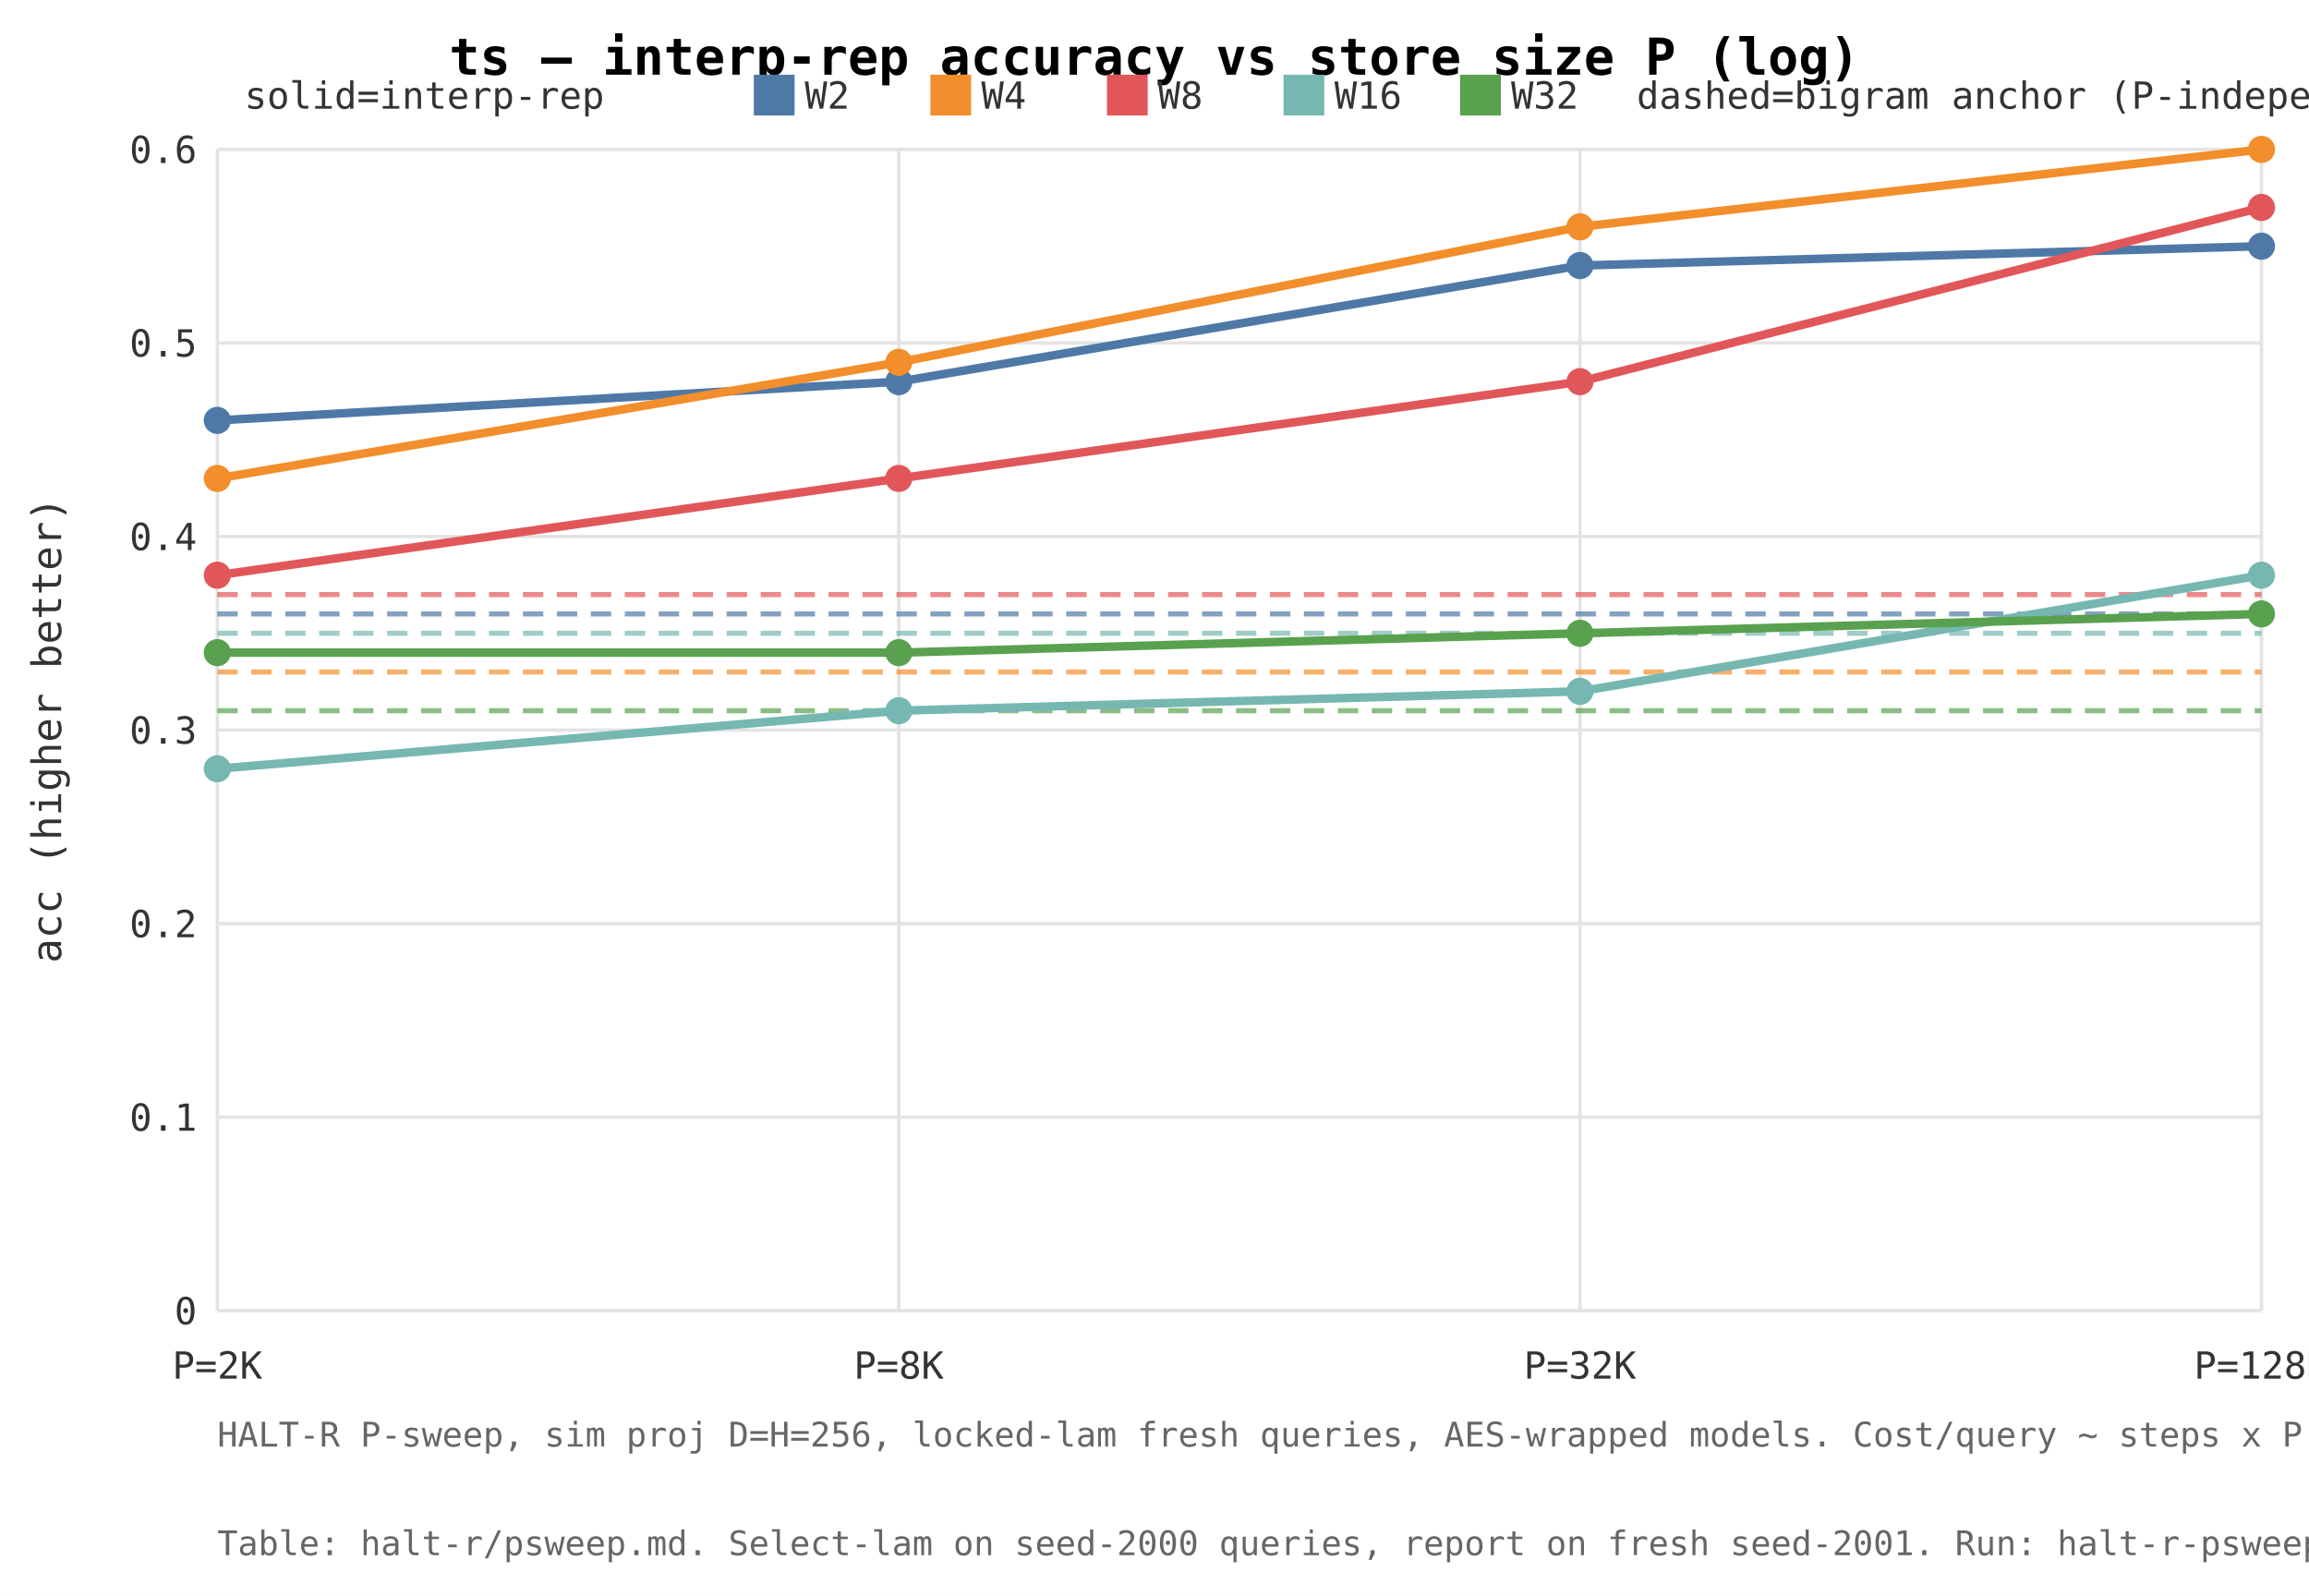
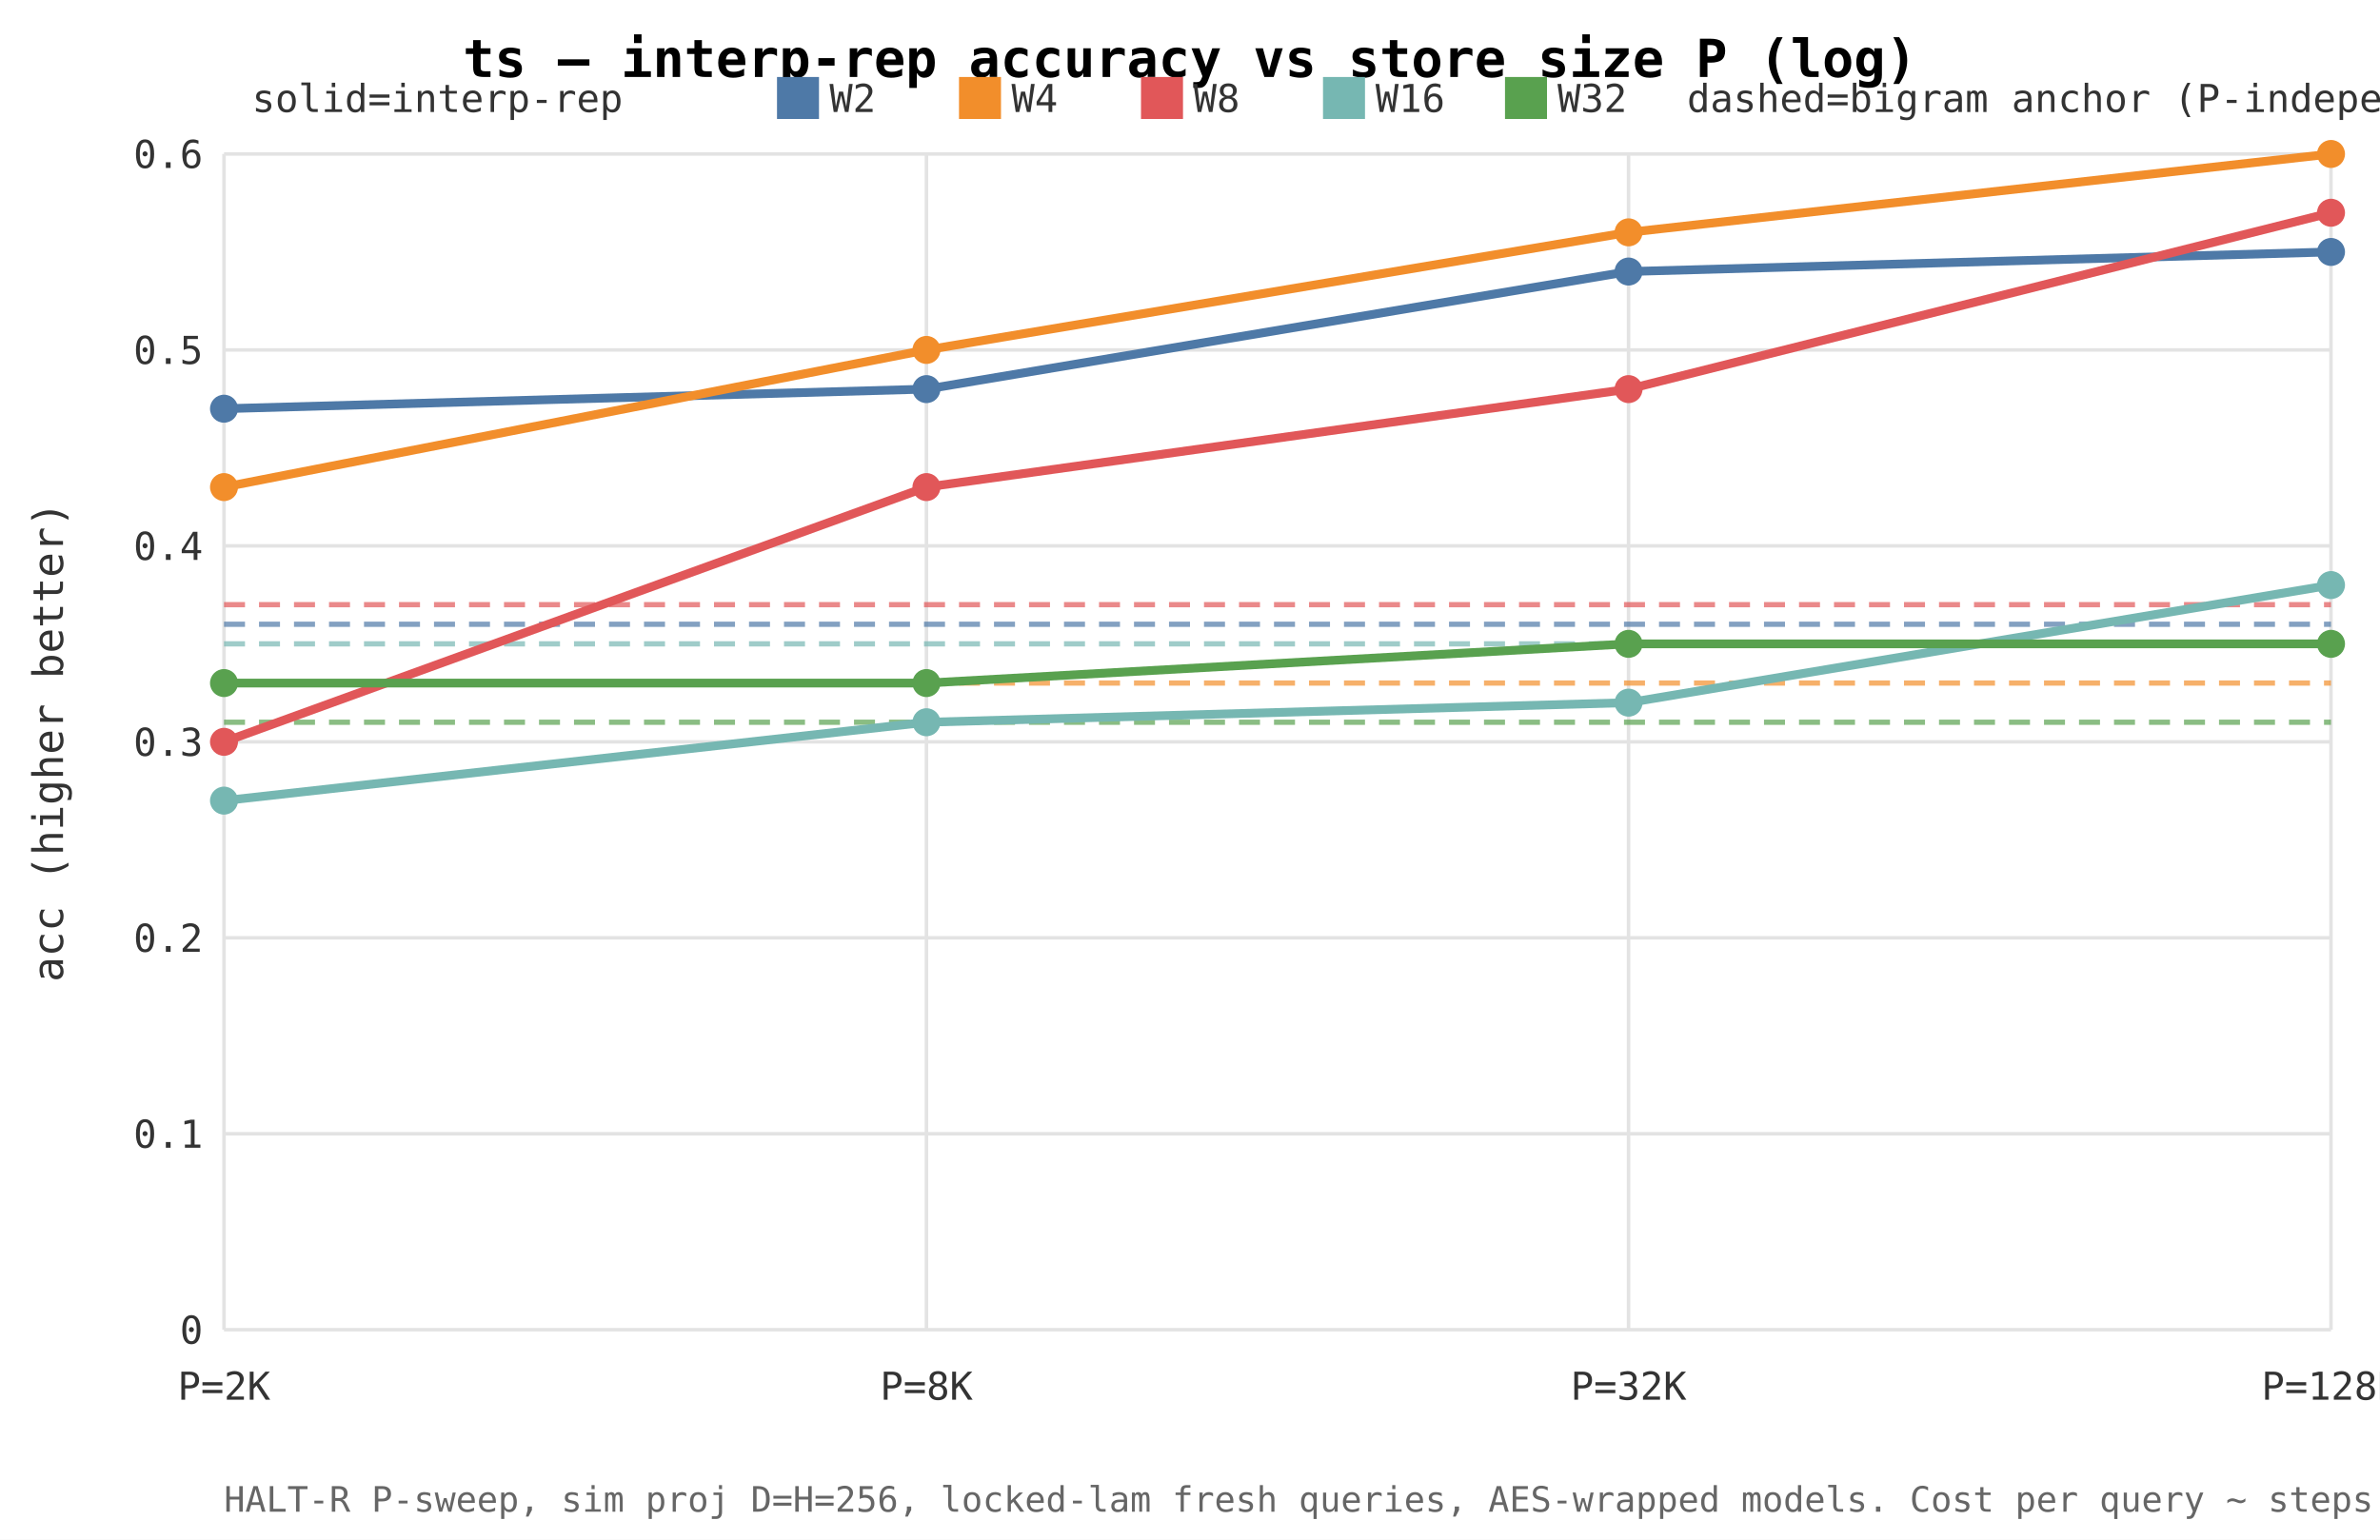
- <svg xmlns="http://www.w3.org/2000/svg" width="680" height="470" font-family="monospace">
-   <rect width="680" height="470" fill="#ffffff" />
+ <svg xmlns="http://www.w3.org/2000/svg" width="680" height="440" font-family="monospace">
+   <rect width="680" height="440" fill="#ffffff" />
  <text x="340" y="22" text-anchor="middle" font-size="15" font-weight="bold">ts — interp-rep accuracy vs store size P (log)</text>
-   <line x1="64" y1="386.0" x2="666" y2="386.0" stroke="#e3e3e3" />
-   <text x="58" y="390.0" text-anchor="end" font-size="11" fill="#333">0</text>
-   <line x1="64" y1="329.0" x2="666" y2="329.0" stroke="#e3e3e3" />
-   <text x="58" y="333.0" text-anchor="end" font-size="11" fill="#333">0.1</text>
-   <line x1="64" y1="272.0" x2="666" y2="272.0" stroke="#e3e3e3" />
-   <text x="58" y="276.0" text-anchor="end" font-size="11" fill="#333">0.2</text>
-   <line x1="64" y1="215.0" x2="666" y2="215.0" stroke="#e3e3e3" />
-   <text x="58" y="219.0" text-anchor="end" font-size="11" fill="#333">0.3</text>
-   <line x1="64" y1="158.0" x2="666" y2="158.0" stroke="#e3e3e3" />
-   <text x="58" y="162.0" text-anchor="end" font-size="11" fill="#333">0.4</text>
-   <line x1="64" y1="101.0" x2="666" y2="101.0" stroke="#e3e3e3" />
-   <text x="58" y="105.0" text-anchor="end" font-size="11" fill="#333">0.5</text>
+   <line x1="64" y1="380.0" x2="666" y2="380.0" stroke="#e3e3e3" />
+   <text x="58" y="384.0" text-anchor="end" font-size="11" fill="#333">0</text>
+   <line x1="64" y1="324.0" x2="666" y2="324.0" stroke="#e3e3e3" />
+   <text x="58" y="328.0" text-anchor="end" font-size="11" fill="#333">0.1</text>
+   <line x1="64" y1="268.0" x2="666" y2="268.0" stroke="#e3e3e3" />
+   <text x="58" y="272.0" text-anchor="end" font-size="11" fill="#333">0.2</text>
+   <line x1="64" y1="212.0" x2="666" y2="212.0" stroke="#e3e3e3" />
+   <text x="58" y="216.0" text-anchor="end" font-size="11" fill="#333">0.3</text>
+   <line x1="64" y1="156.0" x2="666" y2="156.0" stroke="#e3e3e3" />
+   <text x="58" y="160.0" text-anchor="end" font-size="11" fill="#333">0.4</text>
+   <line x1="64" y1="100.0" x2="666" y2="100.0" stroke="#e3e3e3" />
+   <text x="58" y="104.0" text-anchor="end" font-size="11" fill="#333">0.5</text>
  <line x1="64" y1="44.0" x2="666" y2="44.0" stroke="#e3e3e3" />
  <text x="58" y="48.0" text-anchor="end" font-size="11" fill="#333">0.6</text>
-   <line x1="64.0" y1="44" x2="64.0" y2="386" stroke="#e3e3e3" />
-   <text x="64.0" y="406" text-anchor="middle" font-size="11" fill="#333">P=2K</text>
-   <line x1="264.7" y1="44" x2="264.7" y2="386" stroke="#e3e3e3" />
-   <text x="264.7" y="406" text-anchor="middle" font-size="11" fill="#333">P=8K</text>
-   <line x1="465.3" y1="44" x2="465.3" y2="386" stroke="#e3e3e3" />
-   <text x="465.3" y="406" text-anchor="middle" font-size="11" fill="#333">P=32K</text>
-   <line x1="666.0" y1="44" x2="666.0" y2="386" stroke="#e3e3e3" />
-   <text x="666.0" y="406" text-anchor="middle" font-size="11" fill="#333">P=128K</text>
-   <text x="18" y="215" text-anchor="middle" font-size="12" fill="#333" transform="rotate(-90 18 215)">acc (higher better)</text>
-   <line x1="64" y1="180.8" x2="666" y2="180.8" stroke="#4e79a7" stroke-dasharray="6,4" stroke-width="1.5" opacity="0.7" />
-   <line x1="64" y1="197.9" x2="666" y2="197.9" stroke="#f28e2b" stroke-dasharray="6,4" stroke-width="1.5" opacity="0.7" />
-   <line x1="64" y1="175.1" x2="666" y2="175.1" stroke="#e15759" stroke-dasharray="6,4" stroke-width="1.5" opacity="0.7" />
-   <line x1="64" y1="186.5" x2="666" y2="186.5" stroke="#76b7b2" stroke-dasharray="6,4" stroke-width="1.5" opacity="0.7" />
-   <line x1="64" y1="209.3" x2="666" y2="209.3" stroke="#59a14f" stroke-dasharray="6,4" stroke-width="1.5" opacity="0.7" />
-   <polyline points="64.0,123.8 264.7,112.4 465.3,78.2 666.0,72.5" fill="none" stroke="#4e79a7" stroke-width="2.5" />
-   <circle cx="64.0" cy="123.8" r="4" fill="#4e79a7" />
-   <circle cx="264.7" cy="112.4" r="4" fill="#4e79a7" />
-   <circle cx="465.3" cy="78.2" r="4" fill="#4e79a7" />
-   <circle cx="666.0" cy="72.5" r="4" fill="#4e79a7" />
-   <polyline points="64.0,140.9 264.7,106.7 465.3,66.8 666.0,44.0" fill="none" stroke="#f28e2b" stroke-width="2.5" />
-   <circle cx="64.0" cy="140.9" r="4" fill="#f28e2b" />
-   <circle cx="264.7" cy="106.7" r="4" fill="#f28e2b" />
-   <circle cx="465.3" cy="66.8" r="4" fill="#f28e2b" />
+   <line x1="64.0" y1="44" x2="64.0" y2="380" stroke="#e3e3e3" />
+   <text x="64.0" y="400" text-anchor="middle" font-size="11" fill="#333">P=2K</text>
+   <line x1="264.7" y1="44" x2="264.7" y2="380" stroke="#e3e3e3" />
+   <text x="264.7" y="400" text-anchor="middle" font-size="11" fill="#333">P=8K</text>
+   <line x1="465.3" y1="44" x2="465.3" y2="380" stroke="#e3e3e3" />
+   <text x="465.3" y="400" text-anchor="middle" font-size="11" fill="#333">P=32K</text>
+   <line x1="666.0" y1="44" x2="666.0" y2="380" stroke="#e3e3e3" />
+   <text x="666.0" y="400" text-anchor="middle" font-size="11" fill="#333">P=128K</text>
+   <text x="18" y="212" text-anchor="middle" font-size="12" fill="#333" transform="rotate(-90 18 212)">acc (higher better)</text>
+   <line x1="64" y1="178.4" x2="666" y2="178.4" stroke="#4e79a7" stroke-dasharray="6,4" stroke-width="1.5" opacity="0.7" />
+   <line x1="64" y1="195.2" x2="666" y2="195.2" stroke="#f28e2b" stroke-dasharray="6,4" stroke-width="1.5" opacity="0.7" />
+   <line x1="64" y1="172.8" x2="666" y2="172.8" stroke="#e15759" stroke-dasharray="6,4" stroke-width="1.5" opacity="0.7" />
+   <line x1="64" y1="184.0" x2="666" y2="184.0" stroke="#76b7b2" stroke-dasharray="6,4" stroke-width="1.5" opacity="0.7" />
+   <line x1="64" y1="206.4" x2="666" y2="206.4" stroke="#59a14f" stroke-dasharray="6,4" stroke-width="1.5" opacity="0.7" />
+   <polyline points="64.0,116.8 264.7,111.2 465.3,77.6 666.0,72.0" fill="none" stroke="#4e79a7" stroke-width="2.5" />
+   <circle cx="64.0" cy="116.8" r="4" fill="#4e79a7" />
+   <circle cx="264.7" cy="111.2" r="4" fill="#4e79a7" />
+   <circle cx="465.3" cy="77.6" r="4" fill="#4e79a7" />
+   <circle cx="666.0" cy="72.0" r="4" fill="#4e79a7" />
+   <polyline points="64.0,139.2 264.7,100.0 465.3,66.4 666.0,44.0" fill="none" stroke="#f28e2b" stroke-width="2.5" />
+   <circle cx="64.0" cy="139.2" r="4" fill="#f28e2b" />
+   <circle cx="264.7" cy="100.0" r="4" fill="#f28e2b" />
+   <circle cx="465.3" cy="66.4" r="4" fill="#f28e2b" />
  <circle cx="666.0" cy="44.0" r="4" fill="#f28e2b" />
-   <polyline points="64.0,169.4 264.7,140.9 465.3,112.4 666.0,61.1" fill="none" stroke="#e15759" stroke-width="2.5" />
-   <circle cx="64.0" cy="169.4" r="4" fill="#e15759" />
-   <circle cx="264.7" cy="140.9" r="4" fill="#e15759" />
-   <circle cx="465.3" cy="112.4" r="4" fill="#e15759" />
-   <circle cx="666.0" cy="61.1" r="4" fill="#e15759" />
-   <polyline points="64.0,226.4 264.7,209.3 465.3,203.6 666.0,169.4" fill="none" stroke="#76b7b2" stroke-width="2.5" />
-   <circle cx="64.0" cy="226.4" r="4" fill="#76b7b2" />
-   <circle cx="264.7" cy="209.3" r="4" fill="#76b7b2" />
-   <circle cx="465.3" cy="203.6" r="4" fill="#76b7b2" />
-   <circle cx="666.0" cy="169.4" r="4" fill="#76b7b2" />
-   <polyline points="64.0,192.2 264.7,192.2 465.3,186.5 666.0,180.8" fill="none" stroke="#59a14f" stroke-width="2.5" />
-   <circle cx="64.0" cy="192.2" r="4" fill="#59a14f" />
-   <circle cx="264.7" cy="192.2" r="4" fill="#59a14f" />
-   <circle cx="465.3" cy="186.5" r="4" fill="#59a14f" />
-   <circle cx="666.0" cy="180.8" r="4" fill="#59a14f" />
+   <polyline points="64.0,212.0 264.7,139.2 465.3,111.2 666.0,60.8" fill="none" stroke="#e15759" stroke-width="2.5" />
+   <circle cx="64.0" cy="212.0" r="4" fill="#e15759" />
+   <circle cx="264.7" cy="139.2" r="4" fill="#e15759" />
+   <circle cx="465.3" cy="111.2" r="4" fill="#e15759" />
+   <circle cx="666.0" cy="60.8" r="4" fill="#e15759" />
+   <polyline points="64.0,228.8 264.7,206.4 465.3,200.8 666.0,167.2" fill="none" stroke="#76b7b2" stroke-width="2.5" />
+   <circle cx="64.0" cy="228.8" r="4" fill="#76b7b2" />
+   <circle cx="264.7" cy="206.4" r="4" fill="#76b7b2" />
+   <circle cx="465.3" cy="200.8" r="4" fill="#76b7b2" />
+   <circle cx="666.0" cy="167.2" r="4" fill="#76b7b2" />
+   <polyline points="64.0,195.2 264.7,195.2 465.3,184.0 666.0,184.0" fill="none" stroke="#59a14f" stroke-width="2.5" />
+   <circle cx="64.0" cy="195.2" r="4" fill="#59a14f" />
+   <circle cx="264.7" cy="195.2" r="4" fill="#59a14f" />
+   <circle cx="465.3" cy="184.0" r="4" fill="#59a14f" />
+   <circle cx="666.0" cy="184.0" r="4" fill="#59a14f" />
  <text x="72" y="32" font-size="11" fill="#333">solid=interp-rep</text>
  <rect x="222" y="22" width="12" height="12" fill="#4e79a7" />
  <text x="237" y="32" font-size="11" fill="#333">W2</text>
  <rect x="274" y="22" width="12" height="12" fill="#f28e2b" />
  <text x="289" y="32" font-size="11" fill="#333">W4</text>
  <rect x="326" y="22" width="12" height="12" fill="#e15759" />
  <text x="341" y="32" font-size="11" fill="#333">W8</text>
  <rect x="378" y="22" width="12" height="12" fill="#76b7b2" />
  <text x="393" y="32" font-size="11" fill="#333">W16</text>
  <rect x="430" y="22" width="12" height="12" fill="#59a14f" />
  <text x="445" y="32" font-size="11" fill="#333">W32</text>
  <text x="482" y="32" font-size="11" fill="#333">dashed=bigram anchor (P-independent)</text>
-   <text x="64" y="426" font-size="10" fill="#666">HALT-R P-sweep, sim proj D=H=256, locked-lam fresh queries, AES-wrapped models. Cost/query ~ steps x P x D x 2 FLOP (linear in P; steps fall as P grows).</text>
-   <text x="64" y="458" font-size="10" fill="#666">Table: halt-r/psweep.md. Select-lam on seed-2000 queries, report on fresh seed-2001. Run: halt-r-psweep CI.</text>
+   <text x="64" y="432" font-size="10" fill="#666">HALT-R P-sweep, sim proj D=H=256, locked-lam fresh queries, AES-wrapped models. Cost per query ~ steps x P x D x 2 FLOP (linear in P).</text>
</svg>
